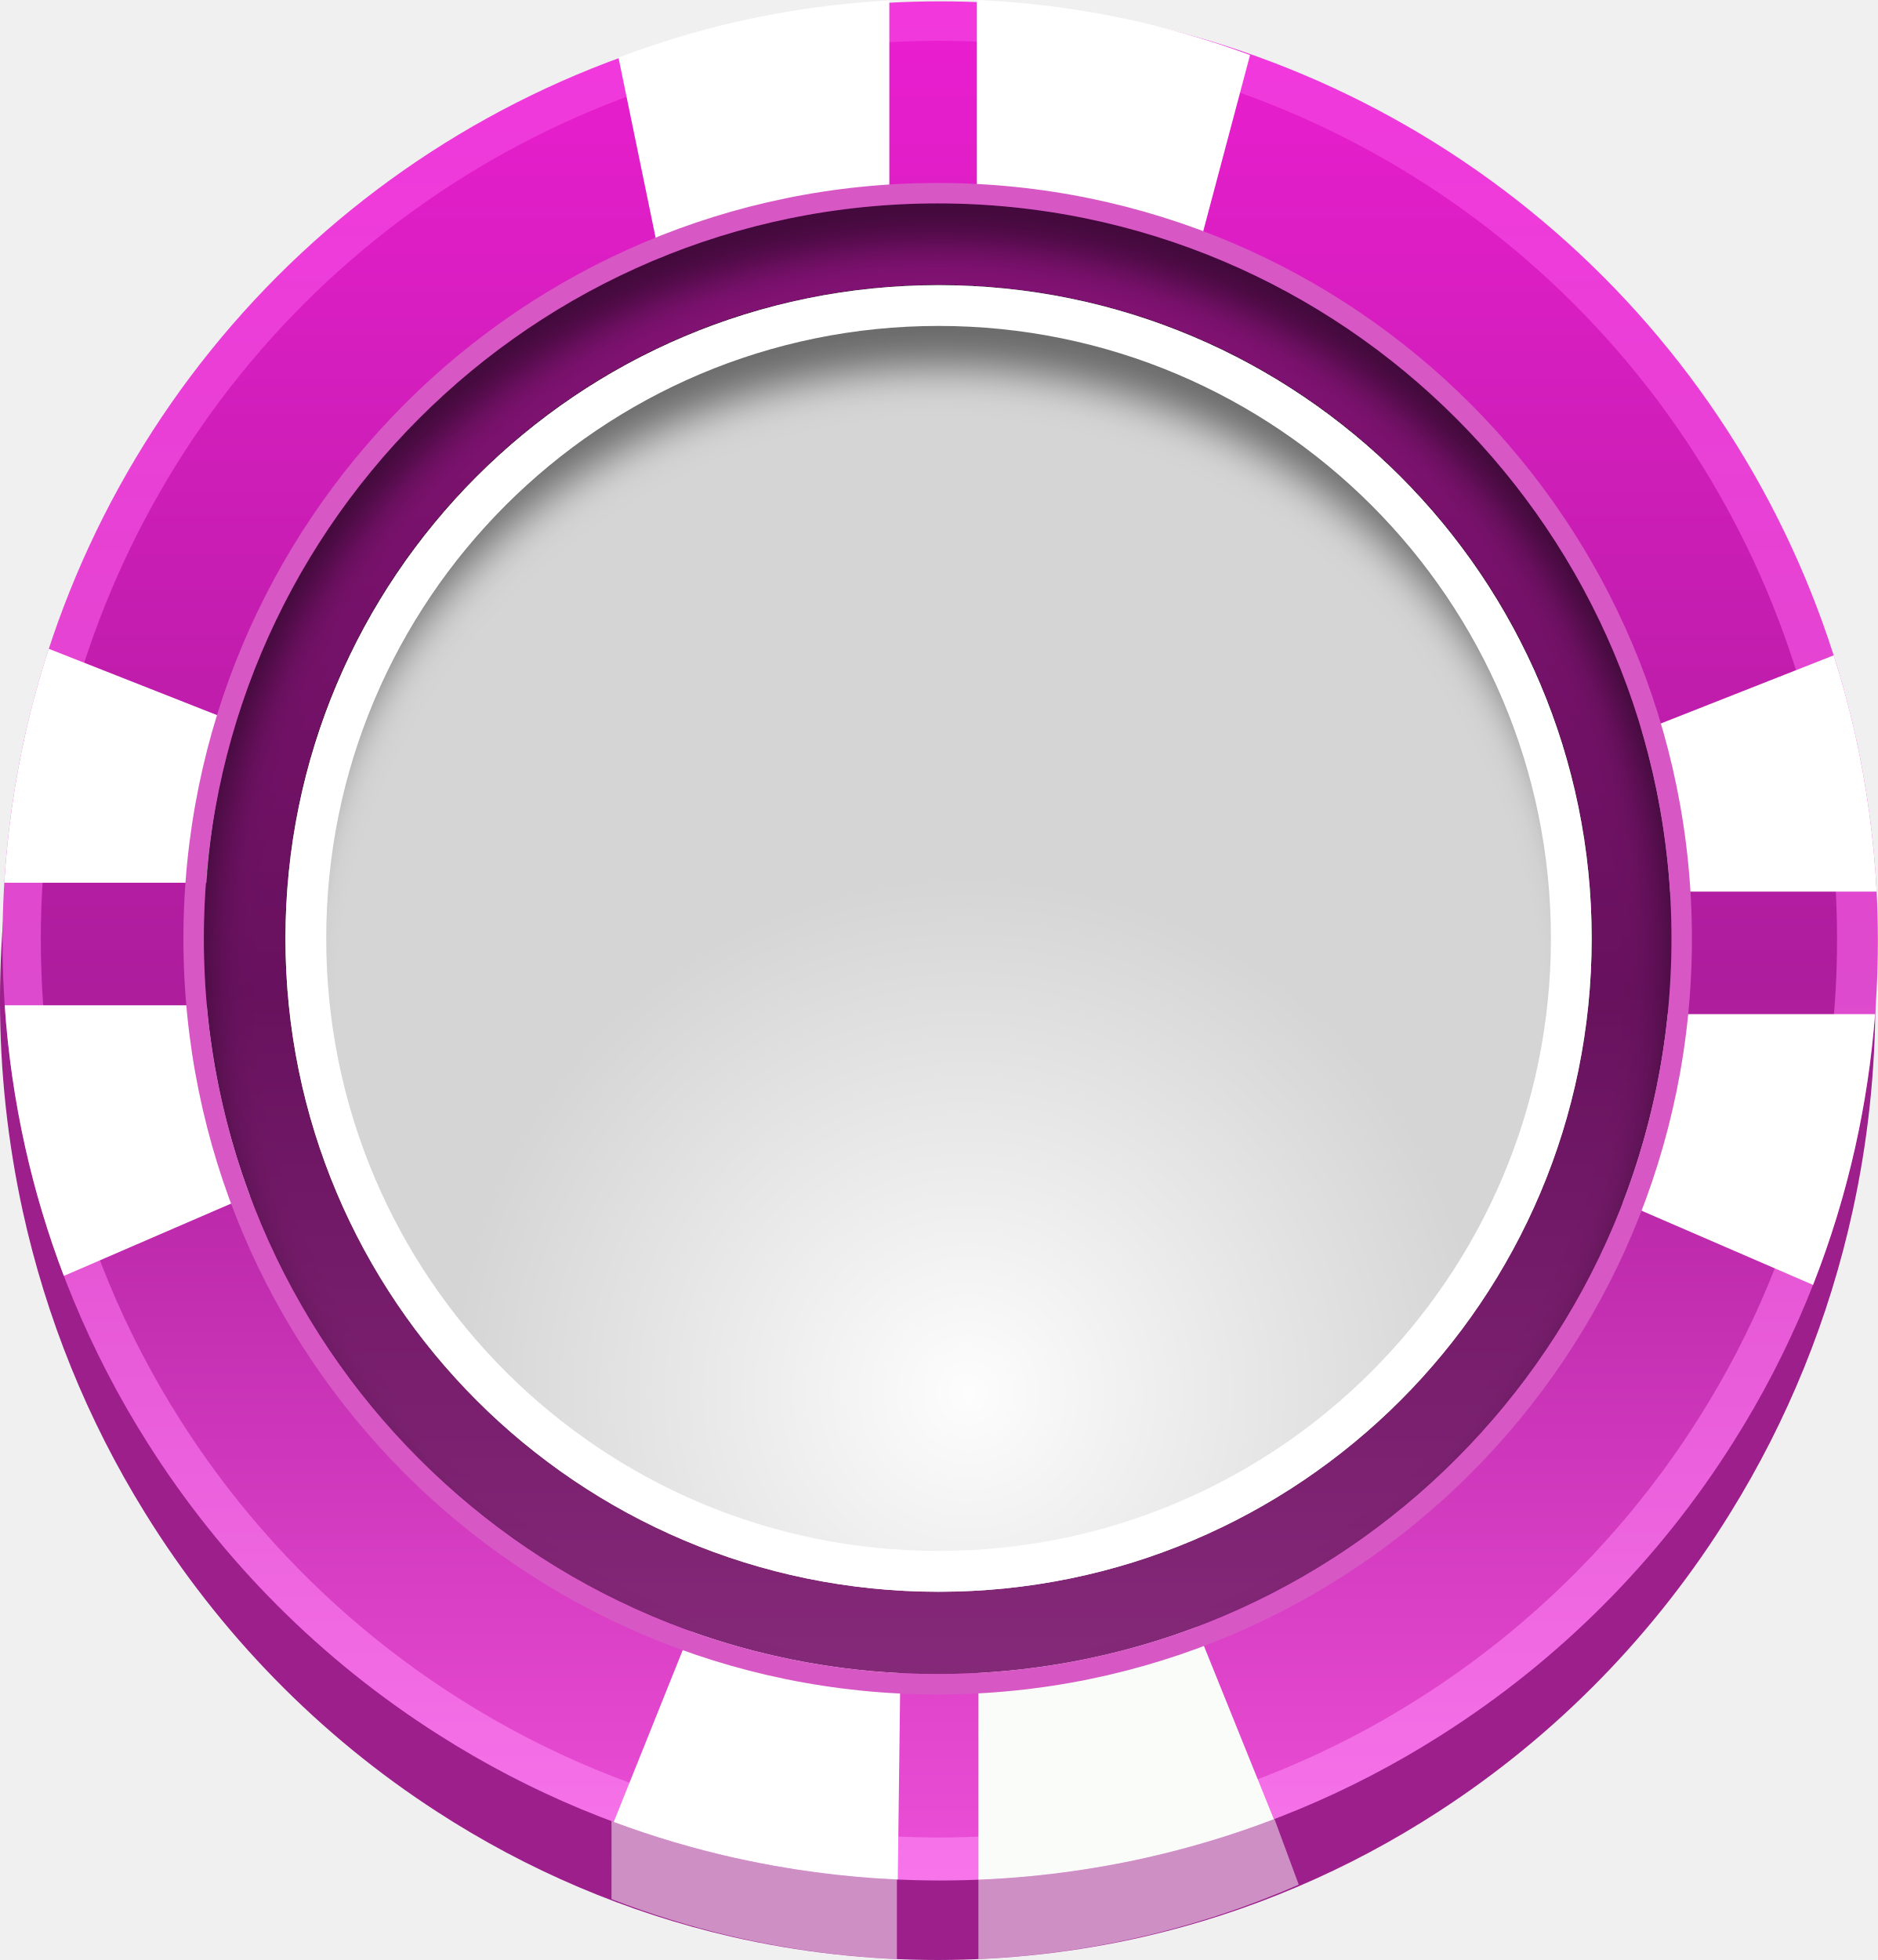
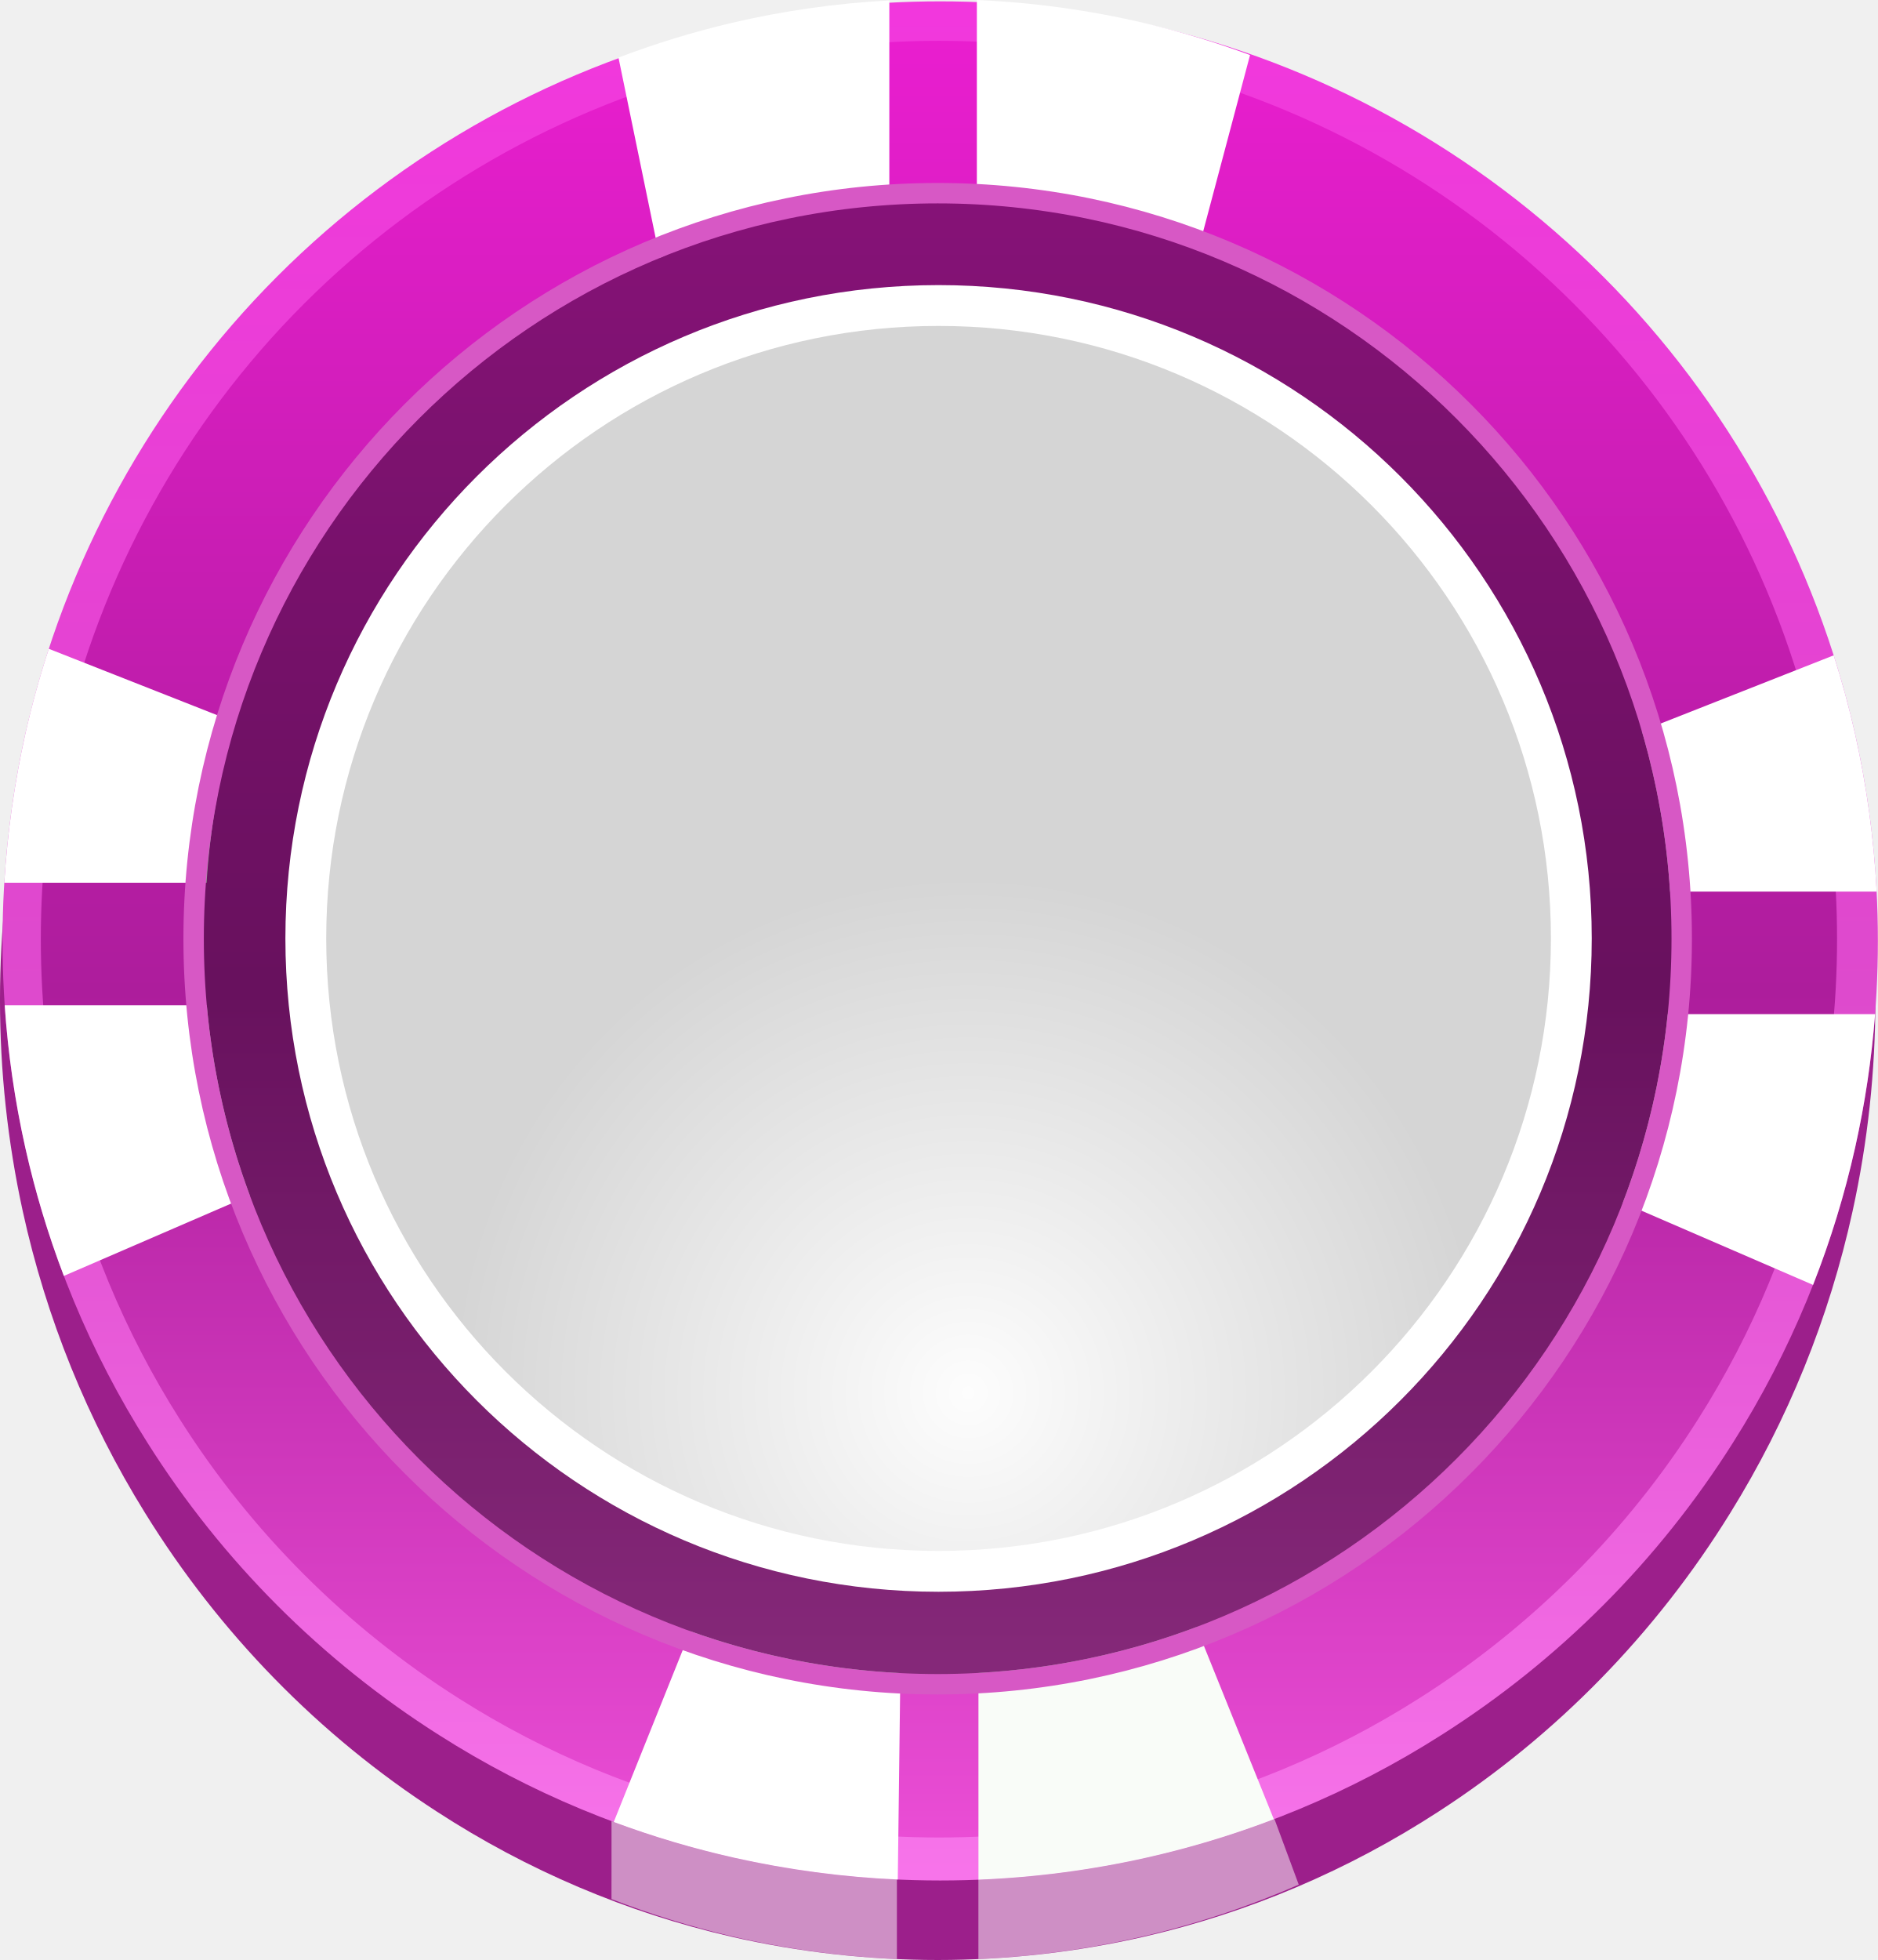
<svg xmlns="http://www.w3.org/2000/svg" width="46" height="48" viewBox="0 0 46 48" fill="none">
  <path d="M45.938 24.49C45.94 26.229 45.753 27.963 45.381 29.66C44.807 32.282 43.793 34.783 42.385 37.051C40.563 40 38.123 42.498 35.242 44.363C33.026 45.804 30.583 46.842 28.021 47.43C24.694 48.19 21.244 48.19 17.918 47.43C15.356 46.842 12.913 45.804 10.697 44.363C7.816 42.498 5.376 40 3.553 37.051C2.145 34.783 1.131 32.282 0.557 29.66C-0.186 26.254 -0.186 22.722 0.557 19.316C1.516 14.979 3.656 11.008 6.728 7.864C9.801 4.72 13.68 2.531 17.918 1.55C21.244 0.79 24.694 0.79 28.021 1.55C32.258 2.532 36.137 4.721 39.209 7.865C42.281 11.009 44.421 14.979 45.381 19.316C45.753 21.014 45.94 22.749 45.938 24.49Z" fill="#9C1F8B" />
  <path d="M46 23.043C46.001 24.745 45.814 26.442 45.443 28.103C44.869 30.669 43.855 33.117 42.447 35.337C40.624 38.223 38.184 40.667 35.303 42.493C33.087 43.904 30.644 44.919 28.082 45.494C24.756 46.239 21.306 46.239 17.979 45.494C15.417 44.919 12.974 43.904 10.758 42.493C7.877 40.667 5.437 38.223 3.615 35.337C2.207 33.117 1.193 30.669 0.619 28.103C-0.124 24.769 -0.124 21.312 0.619 17.979C1.578 13.734 3.717 9.848 6.79 6.77C9.862 3.693 13.742 1.551 17.979 0.591C21.306 -0.153 24.756 -0.153 28.082 0.591C32.319 1.552 36.198 3.695 39.27 6.772C42.343 9.849 44.483 13.734 45.443 17.979C45.815 19.641 46.001 21.339 46 23.043Z" fill="url(#paint0_linear)" />
  <path d="M45 23C45.001 24.628 44.822 26.25 44.466 27.838C43.916 30.292 42.945 32.632 41.597 34.755C39.851 37.514 37.514 39.851 34.755 41.597C32.632 42.945 30.292 43.916 27.838 44.466C24.652 45.178 21.348 45.178 18.162 44.466C15.708 43.916 13.368 42.945 11.245 41.597C8.486 39.851 6.149 37.514 4.403 34.755C3.055 32.632 2.084 30.292 1.534 27.838C0.822 24.651 0.822 21.346 1.534 18.158C2.452 14.1 4.502 10.384 7.444 7.442C10.387 4.5 14.103 2.451 18.162 1.534C21.348 0.822 24.652 0.822 27.838 1.534C31.896 2.452 35.612 4.501 38.554 7.443C41.497 10.385 43.547 14.1 44.466 18.158C44.822 19.747 45.001 21.371 45 23Z" fill="url(#paint1_linear)" />
  <path fill-rule="evenodd" clip-rule="evenodd" d="M23.967 46.033V47.977C25.328 47.916 26.684 47.73 28.02 47.417C29.32 47.113 30.59 46.69 31.814 46.155L31.219 44.548C30.199 44.938 29.151 45.254 28.082 45.494C26.725 45.798 25.348 45.978 23.967 46.033Z" fill="white" fill-opacity="0.5" />
  <path fill-rule="evenodd" clip-rule="evenodd" d="M14.98 44.6L14.979 46.508C15.937 46.879 16.918 47.183 17.918 47.418C19.254 47.73 20.61 47.916 21.97 47.977V46.028C20.631 45.967 19.296 45.789 17.979 45.494C16.958 45.265 15.956 44.966 14.98 44.6Z" fill="white" fill-opacity="0.5" />
  <path fill-rule="evenodd" clip-rule="evenodd" d="M44.918 16.049C45.12 16.683 45.296 17.326 45.443 17.979C45.727 19.247 45.903 20.538 45.97 21.835H40.909C40.823 20.477 40.587 19.161 40.218 17.901L44.918 16.049Z" fill="white" />
  <path fill-rule="evenodd" clip-rule="evenodd" d="M39.753 29.452C40.313 27.995 40.688 26.447 40.852 24.836H45.932C45.847 25.934 45.684 27.026 45.443 28.103C45.186 29.251 44.841 30.376 44.412 31.467L39.753 29.452Z" fill="white" />
  <path fill-rule="evenodd" clip-rule="evenodd" d="M23.929 0C25.302 0.06 26.671 0.247 28.02 0.562C28.904 0.771 29.773 1.034 30.621 1.348L29.352 6.121C27.653 5.364 25.83 4.9 23.929 4.782V0Z" fill="white" />
  <path fill-rule="evenodd" clip-rule="evenodd" d="M21.785 0.011V4.798C19.806 4.949 17.915 5.475 16.162 6.317L15.15 1.41C16.052 1.068 16.976 0.784 17.918 0.562C19.194 0.264 20.487 0.08 21.785 0.011Z" fill="white" />
  <path fill-rule="evenodd" clip-rule="evenodd" d="M5.066 24.619C5.211 26.244 5.572 27.806 6.12 29.277L1.564 31.247C1.175 30.225 0.858 29.174 0.619 28.103C0.362 26.953 0.194 25.788 0.115 24.619H5.066Z" fill="white" />
  <path fill-rule="evenodd" clip-rule="evenodd" d="M0.105 21.618C0.18 20.397 0.351 19.18 0.619 17.979C0.778 17.271 0.971 16.574 1.195 15.889L5.751 17.684C5.382 18.944 5.146 20.261 5.06 21.618H0.105Z" fill="white" />
  <path fill-rule="evenodd" clip-rule="evenodd" d="M23.968 40.97C25.837 40.867 27.631 40.478 29.305 39.847L31.204 44.553C30.189 44.941 29.146 45.255 28.082 45.494C26.726 45.798 25.349 45.978 23.968 46.033V40.97Z" fill="#F9FCF8" />
  <path fill-rule="evenodd" clip-rule="evenodd" d="M16.91 39.948C18.53 40.529 20.258 40.884 22.055 40.974L21.992 46.029C20.646 45.969 19.303 45.79 17.98 45.494C16.977 45.269 15.993 44.977 15.034 44.62L16.91 39.948Z" fill="white" />
-   <g filter="url(#filter0_i)">
-     <path d="M22.969 40.997C32.897 40.997 40.945 32.935 40.945 22.989C40.945 13.044 32.897 4.981 22.969 4.981C13.041 4.981 4.993 13.044 4.993 22.989C4.993 32.935 13.041 40.997 22.969 40.997Z" fill="black" fill-opacity="0.4" />
-   </g>
-   <path d="M22.969 41.247C33.036 41.247 41.195 33.072 41.195 22.989C41.195 12.906 33.036 4.731 22.969 4.731C12.903 4.731 4.743 12.906 4.743 22.989C4.743 33.072 12.903 41.247 22.969 41.247Z" stroke="#D758C5" stroke-width="0.5" />
-   <g filter="url(#filter1_i)">
-     <path d="M22.991 38.982C31.827 38.982 38.991 31.819 38.991 22.982C38.991 14.146 31.827 6.982 22.991 6.982C14.154 6.982 6.991 14.146 6.991 22.982C6.991 31.819 14.154 38.982 22.991 38.982Z" fill="url(#paint2_radial)" />
-   </g>
-   <path d="M38.491 22.982C38.491 31.543 31.551 38.482 22.991 38.482C14.43 38.482 7.491 31.543 7.491 22.982C7.491 14.422 14.43 7.482 22.991 7.482C31.551 7.482 38.491 14.422 38.491 22.982Z" stroke="white" />
+   <path d="M22.969 41.247C33.036 41.247 41.195 33.072 41.195 22.989C41.195 12.906 33.036 4.731 22.969 4.731C12.903 4.731 4.743 12.906 4.743 22.989C4.743 33.072 12.903 41.247 22.969 41.247Z" fill="black" fill-opacity="0.4" stroke="#D758C5" stroke-width="0.5" />
+   <path d="M38.491 22.982C38.491 31.543 31.551 38.482 22.991 38.482C14.43 38.482 7.491 31.543 7.491 22.982C7.491 14.422 14.43 7.482 22.991 7.482C31.551 7.482 38.491 14.422 38.491 22.982Z" fill="url(#paint2_radial)" stroke="white" />
  <defs>
-     <filter id="filter0_i" x="4.493" y="4.481" width="36.952" height="38.016" filterUnits="userSpaceOnUse" color-interpolation-filters="sRGB">
-       <feFlood flood-opacity="0" result="BackgroundImageFix" />
-       <feBlend mode="normal" in="SourceGraphic" in2="BackgroundImageFix" result="shape" />
-       <feColorMatrix in="SourceAlpha" type="matrix" values="0 0 0 0 0 0 0 0 0 0 0 0 0 0 0 0 0 0 127 0" result="hardAlpha" />
-       <feOffset dy="1" />
-       <feGaussianBlur stdDeviation="0.5" />
-       <feComposite in2="hardAlpha" operator="arithmetic" k2="-1" k3="1" />
-       <feColorMatrix type="matrix" values="0 0 0 0 0 0 0 0 0 0 0 0 0 0 0 0 0 0 0.5 0" />
-       <feBlend mode="normal" in2="shape" result="effect1_innerShadow" />
-     </filter>
-     <filter id="filter1_i" x="6.991" y="6.982" width="32" height="33" filterUnits="userSpaceOnUse" color-interpolation-filters="sRGB">
-       <feFlood flood-opacity="0" result="BackgroundImageFix" />
-       <feBlend mode="normal" in="SourceGraphic" in2="BackgroundImageFix" result="shape" />
-       <feColorMatrix in="SourceAlpha" type="matrix" values="0 0 0 0 0 0 0 0 0 0 0 0 0 0 0 0 0 0 127 0" result="hardAlpha" />
-       <feOffset dy="2" />
-       <feGaussianBlur stdDeviation="0.5" />
-       <feComposite in2="hardAlpha" operator="arithmetic" k2="-1" k3="1" />
-       <feColorMatrix type="matrix" values="0 0 0 0 0 0 0 0 0 0 0 0 0 0 0 0 0 0 0.5 0" />
-       <feBlend mode="normal" in2="shape" result="effect1_innerShadow" />
-     </filter>
    <linearGradient id="paint0_linear" x1="23.031" y1="0.033" x2="23.031" y2="46.053" gradientUnits="userSpaceOnUse">
      <stop stop-color="#F237DD" />
      <stop offset="0.529" stop-color="#DE4ACD" />
      <stop offset="1" stop-color="#F774EA" />
    </linearGradient>
    <linearGradient id="paint1_linear" x1="23" y1="1" x2="23" y2="45" gradientUnits="userSpaceOnUse">
      <stop stop-color="#E91ECF" />
      <stop offset="0.529" stop-color="#AD1D9C" />
      <stop offset="1" stop-color="#EA4DD5" />
    </linearGradient>
    <radialGradient id="paint2_radial" cx="0" cy="0" r="1" gradientUnits="userSpaceOnUse" gradientTransform="translate(23.7151 34.0853) rotate(90) scale(15.3089)">
      <stop stop-color="#FDFDFD" />
      <stop offset="0.825" stop-color="#D5D5D5" />
    </radialGradient>
  </defs>
</svg>
